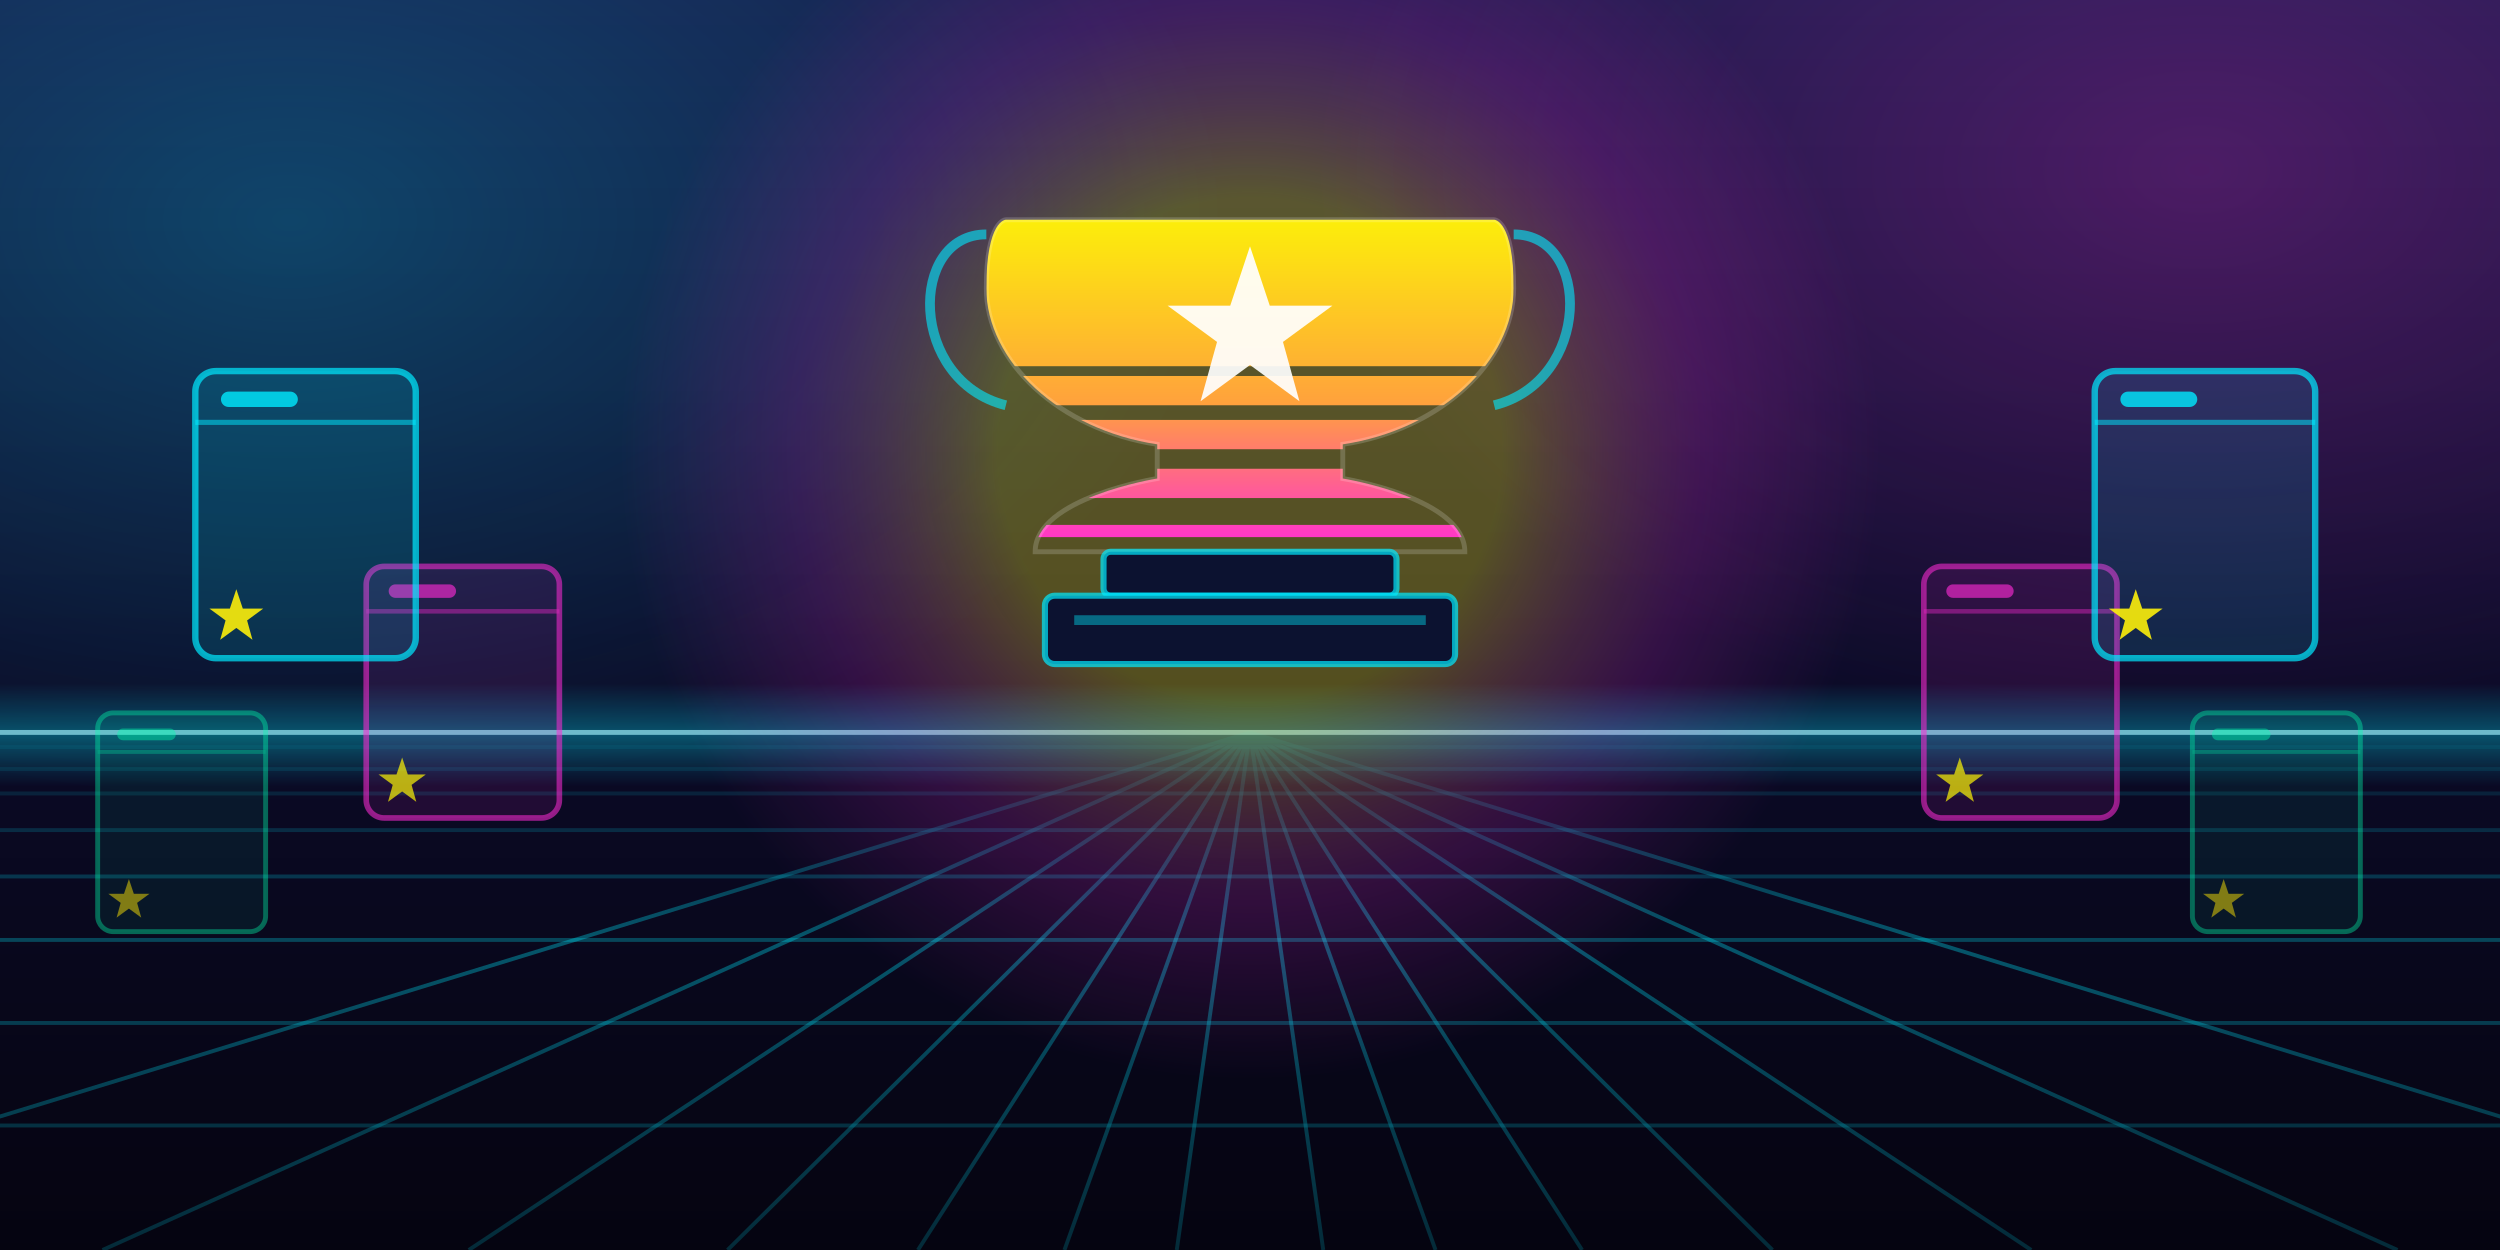
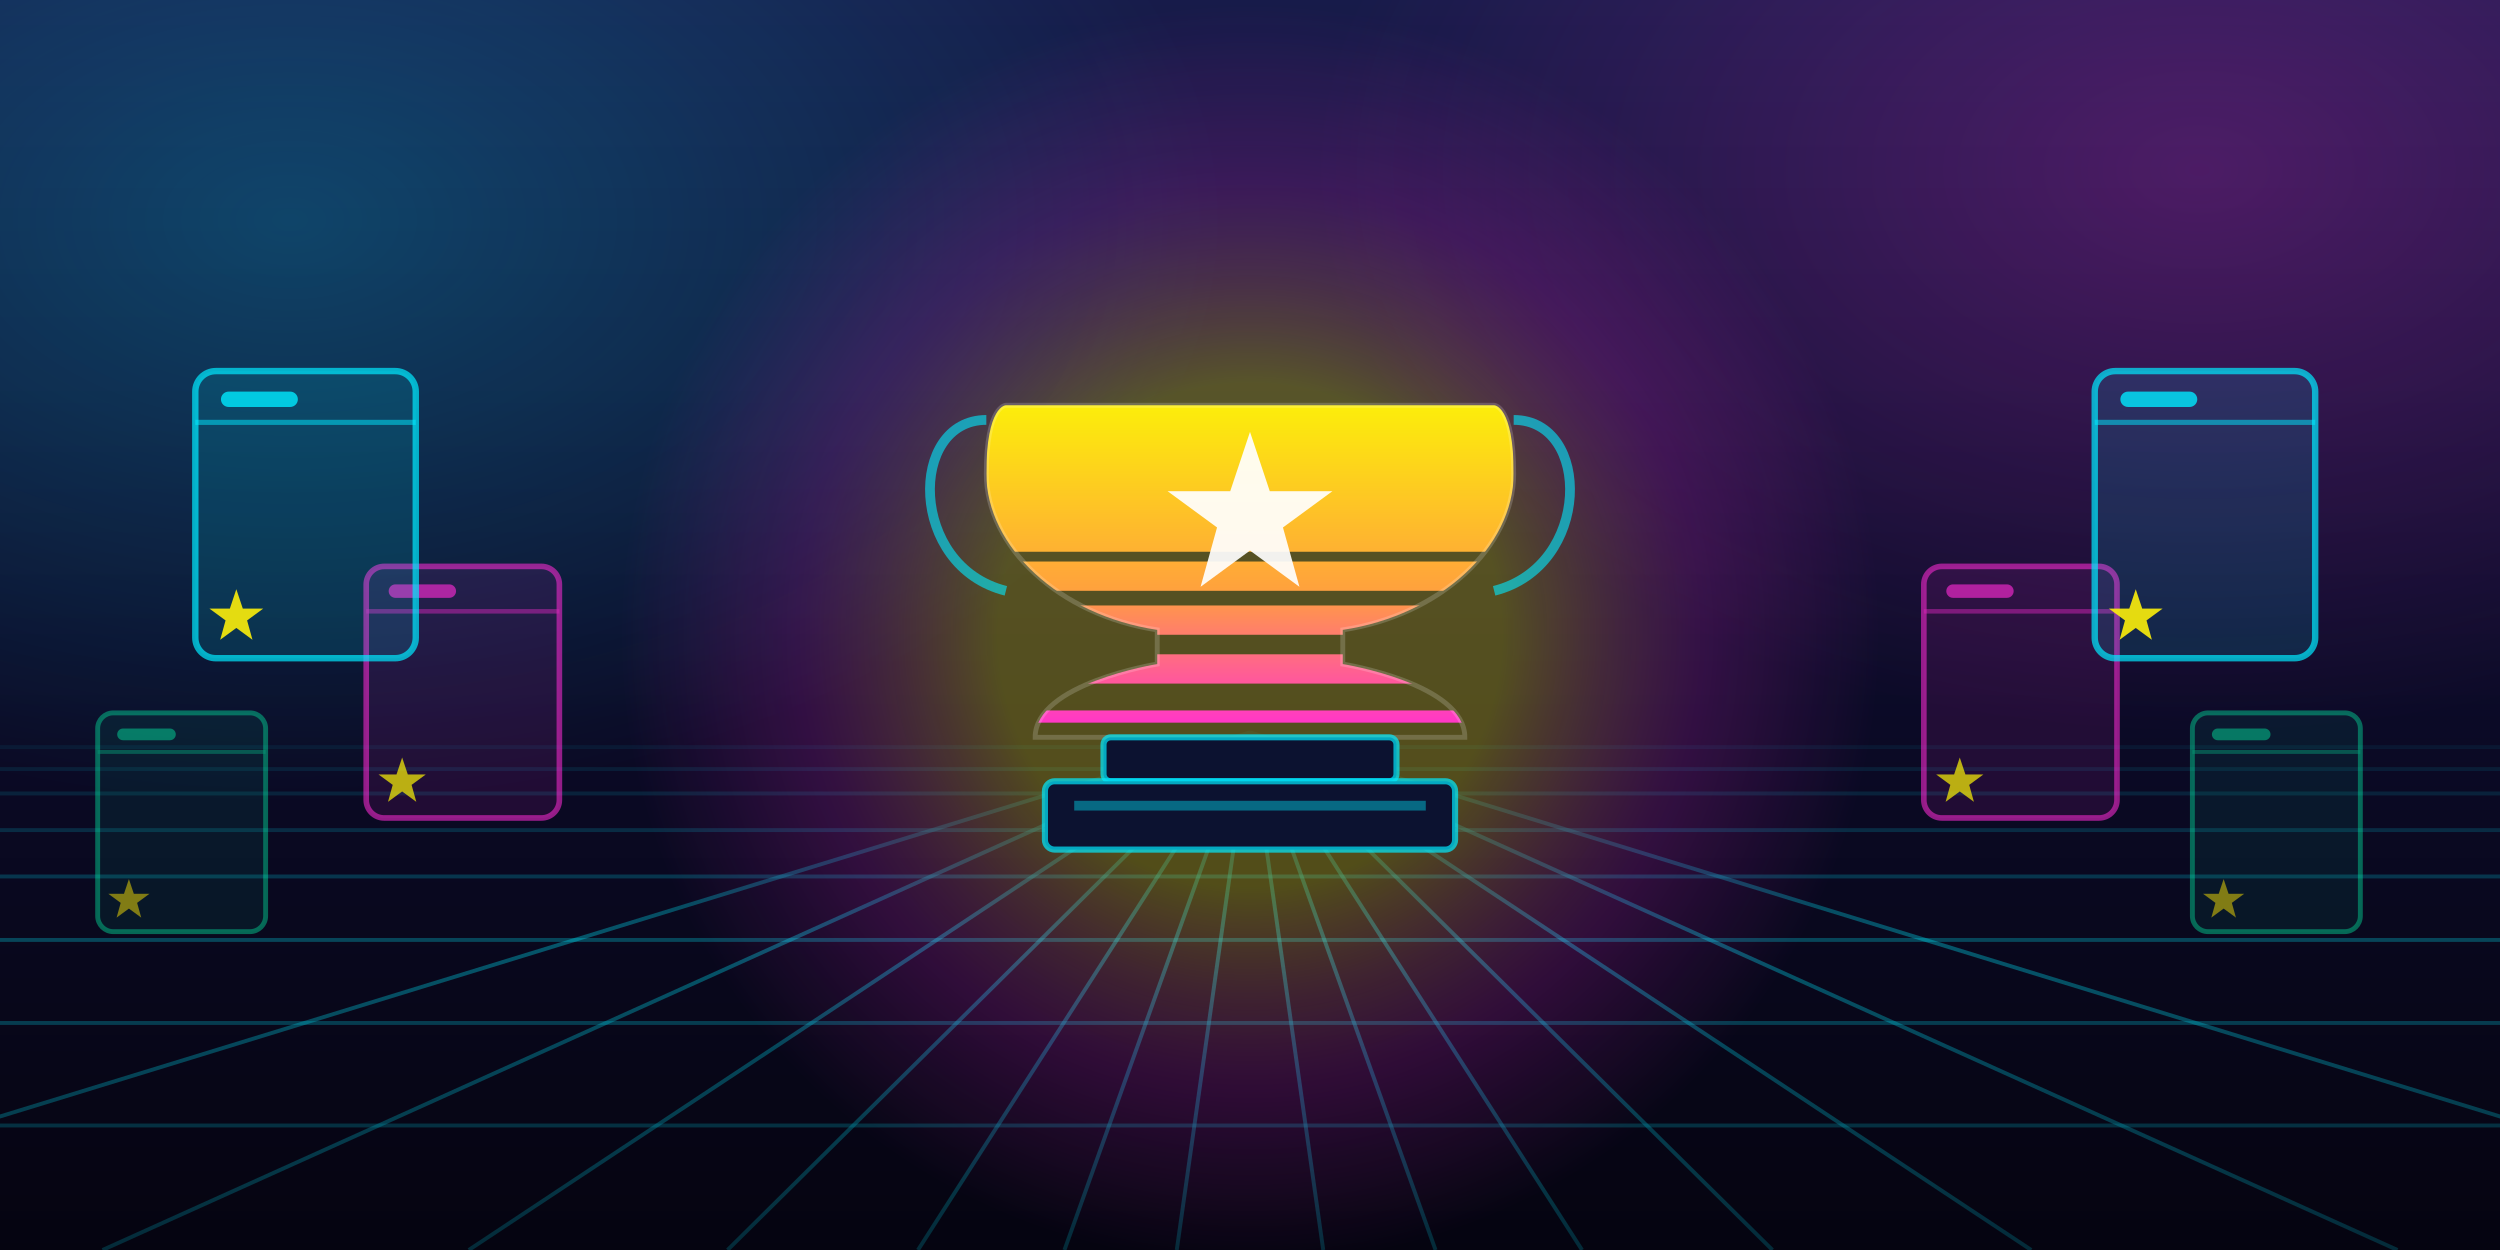
<svg xmlns="http://www.w3.org/2000/svg" viewBox="0 0 1024 512" width="1024" height="512">
  <defs>
    <linearGradient id="sky" x1="0" y1="0" x2="0" y2="1">
      <stop offset="0" stop-color="#171b4a" />
      <stop offset=".58" stop-color="#0b0a26" />
      <stop offset="1" stop-color="#050410" />
    </linearGradient>
    <radialGradient id="washCyan">
      <stop offset="0" stop-color="#00eaff" stop-opacity=".22" />
      <stop offset="1" stop-color="#00eaff" stop-opacity="0" />
    </radialGradient>
    <radialGradient id="washMag">
      <stop offset="0" stop-color="#ff2bd6" stop-opacity=".24" />
      <stop offset="1" stop-color="#ff2bd6" stop-opacity="0" />
    </radialGradient>
    <radialGradient id="trophyHalo">
      <stop offset=".4" stop-color="#fcee0a" stop-opacity=".3" />
      <stop offset=".72" stop-color="#ff2bd6" stop-opacity=".16" />
      <stop offset="1" stop-color="#ff2bd6" stop-opacity="0" />
    </radialGradient>
    <linearGradient id="trophyFill" x1="0" y1="0" x2="0" y2="1">
      <stop offset="0" stop-color="#fcee0a" />
      <stop offset=".55" stop-color="#ffa23c" />
      <stop offset="1" stop-color="#ff2bd6" />
    </linearGradient>
    <linearGradient id="horizonGlow" x1="0" y1="0" x2="0" y2="1">
      <stop offset="0" stop-color="#00eaff" stop-opacity="0" />
      <stop offset=".5" stop-color="#00eaff" stop-opacity=".32" />
      <stop offset="1" stop-color="#00eaff" stop-opacity="0" />
    </linearGradient>
    <linearGradient id="floorFade" gradientUnits="userSpaceOnUse" x1="0" y1="300" x2="0" y2="512">
      <stop offset="0" stop-color="#fff" stop-opacity=".15" />
      <stop offset=".4" stop-color="#fff" stop-opacity=".9" />
      <stop offset="1" stop-color="#fff" stop-opacity=".45" />
    </linearGradient>
    <mask id="floorMask">
      <rect width="1024" height="512" fill="url(#floorFade)" />
    </mask>
    <mask id="trophyMask">
      <rect x="404" y="88" width="216" height="132" fill="#fff" />
      <g fill="#000">
        <rect x="404" y="150" width="216" height="4" />
        <rect x="404" y="166" width="216" height="6" />
        <rect x="404" y="184" width="216" height="8" />
        <rect x="404" y="204" width="216" height="11" />
      </g>
    </mask>
    <path id="star" d="M0-26 6-8 25-8 10 3 15 21 0 10-15 21-10 3-25-8-6-8Z" />
    <g id="cover">
      <rect x="0" y="0" width="86" height="112" rx="8" fill="currentColor" fill-opacity=".12" stroke="currentColor" stroke-opacity=".7" stroke-width="2.5" />
      <path d="M0 20h86" stroke="currentColor" stroke-opacity=".5" stroke-width="2" />
      <rect x="10" y="8" width="30" height="6" rx="3" fill="currentColor" fill-opacity=".8" />
      <use href="#star" transform="translate(16 96) scale(.42)" fill="#fcee0a" fill-opacity=".9" />
    </g>
  </defs>
  <rect width="1024" height="512" fill="url(#sky)" />
  <ellipse cx="120" cy="90" rx="380" ry="240" fill="url(#washCyan)" />
  <ellipse cx="900" cy="70" rx="360" ry="230" fill="url(#washMag)" />
-   <rect x="0" y="280" width="1024" height="42" fill="url(#horizonGlow)" />
-   <rect x="0" y="299" width="1024" height="2" fill="#a5f4ff" opacity=".65" />
  <g mask="url(#floorMask)" stroke="#00eaff" fill="none" stroke-width="1.6">
    <g stroke-opacity=".38">
      <path d="M512 300 482 512M512 300 436 512M512 300 376 512M512 300 298 512M512 300 192 512M512 300 42 512M512 300-178 512M512 300 542 512M512 300 588 512M512 300 648 512M512 300 726 512M512 300 832 512M512 300 982 512M512 300 1202 512" />
    </g>
    <g stroke-opacity=".3">
      <path d="M0 306h1024M0 315h1024M0 325h1024M0 340h1024M0 359h1024M0 385h1024M0 419h1024M0 461h1024" />
    </g>
  </g>
  <g style="color:#00ffae" opacity=".55">
    <use href="#cover" transform="translate(40 292) scale(.8)" />
    <use href="#cover" transform="translate(898 292) scale(.8)" />
  </g>
  <g style="color:#ff2bd6" opacity=".8">
    <use href="#cover" transform="translate(150 232) scale(.92)" />
    <use href="#cover" transform="translate(788 232) scale(.92)" />
  </g>
  <g style="color:#00eaff">
    <use href="#cover" transform="translate(80 152) scale(1.05)" />
    <use href="#cover" transform="translate(858 152) scale(1.05)" />
  </g>
-   <circle cx="512" cy="184" r="260" fill="url(#trophyHalo)" />
-   <g fill="none" stroke="#00eaff" stroke-opacity=".6" stroke-width="4">
-     <path d="M404 96C372 96 372 156 412 166" />
-     <path d="M620 96C652 96 652 156 612 166" />
+   <g transform="translate(0 76)">
+     <circle cx="512" cy="184" r="260" fill="url(#trophyHalo)" />
+     <g fill="none" stroke="#00eaff" stroke-opacity=".6" stroke-width="4">
+       <path d="M404 96C372 96 372 156 412 166" />
+       <path d="M620 96C652 96 652 156 612 166" />
+     </g>
+     <path d="M412 90C412 90 404 90 404 118C404 148 434 176 474 182L474 196C474 196 424 204 424 226L600 226C600 204 550 196 550 196L550 182C590 176 620 148 620 118C620 90 612 90 612 90Z" fill="url(#trophyFill)" mask="url(#trophyMask)" />
+     <path d="M412 90C412 90 404 90 404 118C404 148 434 176 474 182L474 196C474 196 424 204 424 226L600 226C600 204 550 196 550 196L550 182C590 176 620 148 620 118C620 90 612 90 612 90Z" fill="none" stroke="#fff" stroke-opacity=".18" stroke-width="2" />
+     <use href="#star" transform="translate(512 136) scale(1.35)" fill="#fff" fill-opacity=".92" />
+     <rect x="452" y="226" width="120" height="18" rx="3" fill="#0c1230" stroke="#00eaff" stroke-opacity=".7" stroke-width="2.5" />
+     <rect x="428" y="244" width="168" height="28" rx="4" fill="#0c1230" stroke="#00eaff" stroke-opacity=".7" stroke-width="2.5" />
+     <rect x="440" y="252" width="144" height="4" fill="#00eaff" opacity=".4" />
  </g>
-   <path d="M412 90C412 90 404 90 404 118C404 148 434 176 474 182L474 196C474 196 424 204 424 226L600 226C600 204 550 196 550 196L550 182C590 176 620 148 620 118C620 90 612 90 612 90Z" fill="url(#trophyFill)" mask="url(#trophyMask)" />
-   <path d="M412 90C412 90 404 90 404 118C404 148 434 176 474 182L474 196C474 196 424 204 424 226L600 226C600 204 550 196 550 196L550 182C590 176 620 148 620 118C620 90 612 90 612 90Z" fill="none" stroke="#fff" stroke-opacity=".18" stroke-width="2" />
-   <use href="#star" transform="translate(512 136) scale(1.35)" fill="#fff" fill-opacity=".92" />
-   <rect x="452" y="226" width="120" height="18" rx="3" fill="#0c1230" stroke="#00eaff" stroke-opacity=".7" stroke-width="2.5" />
-   <rect x="428" y="244" width="168" height="28" rx="4" fill="#0c1230" stroke="#00eaff" stroke-opacity=".7" stroke-width="2.5" />
-   <rect x="440" y="252" width="144" height="4" fill="#00eaff" opacity=".4" />
</svg>
